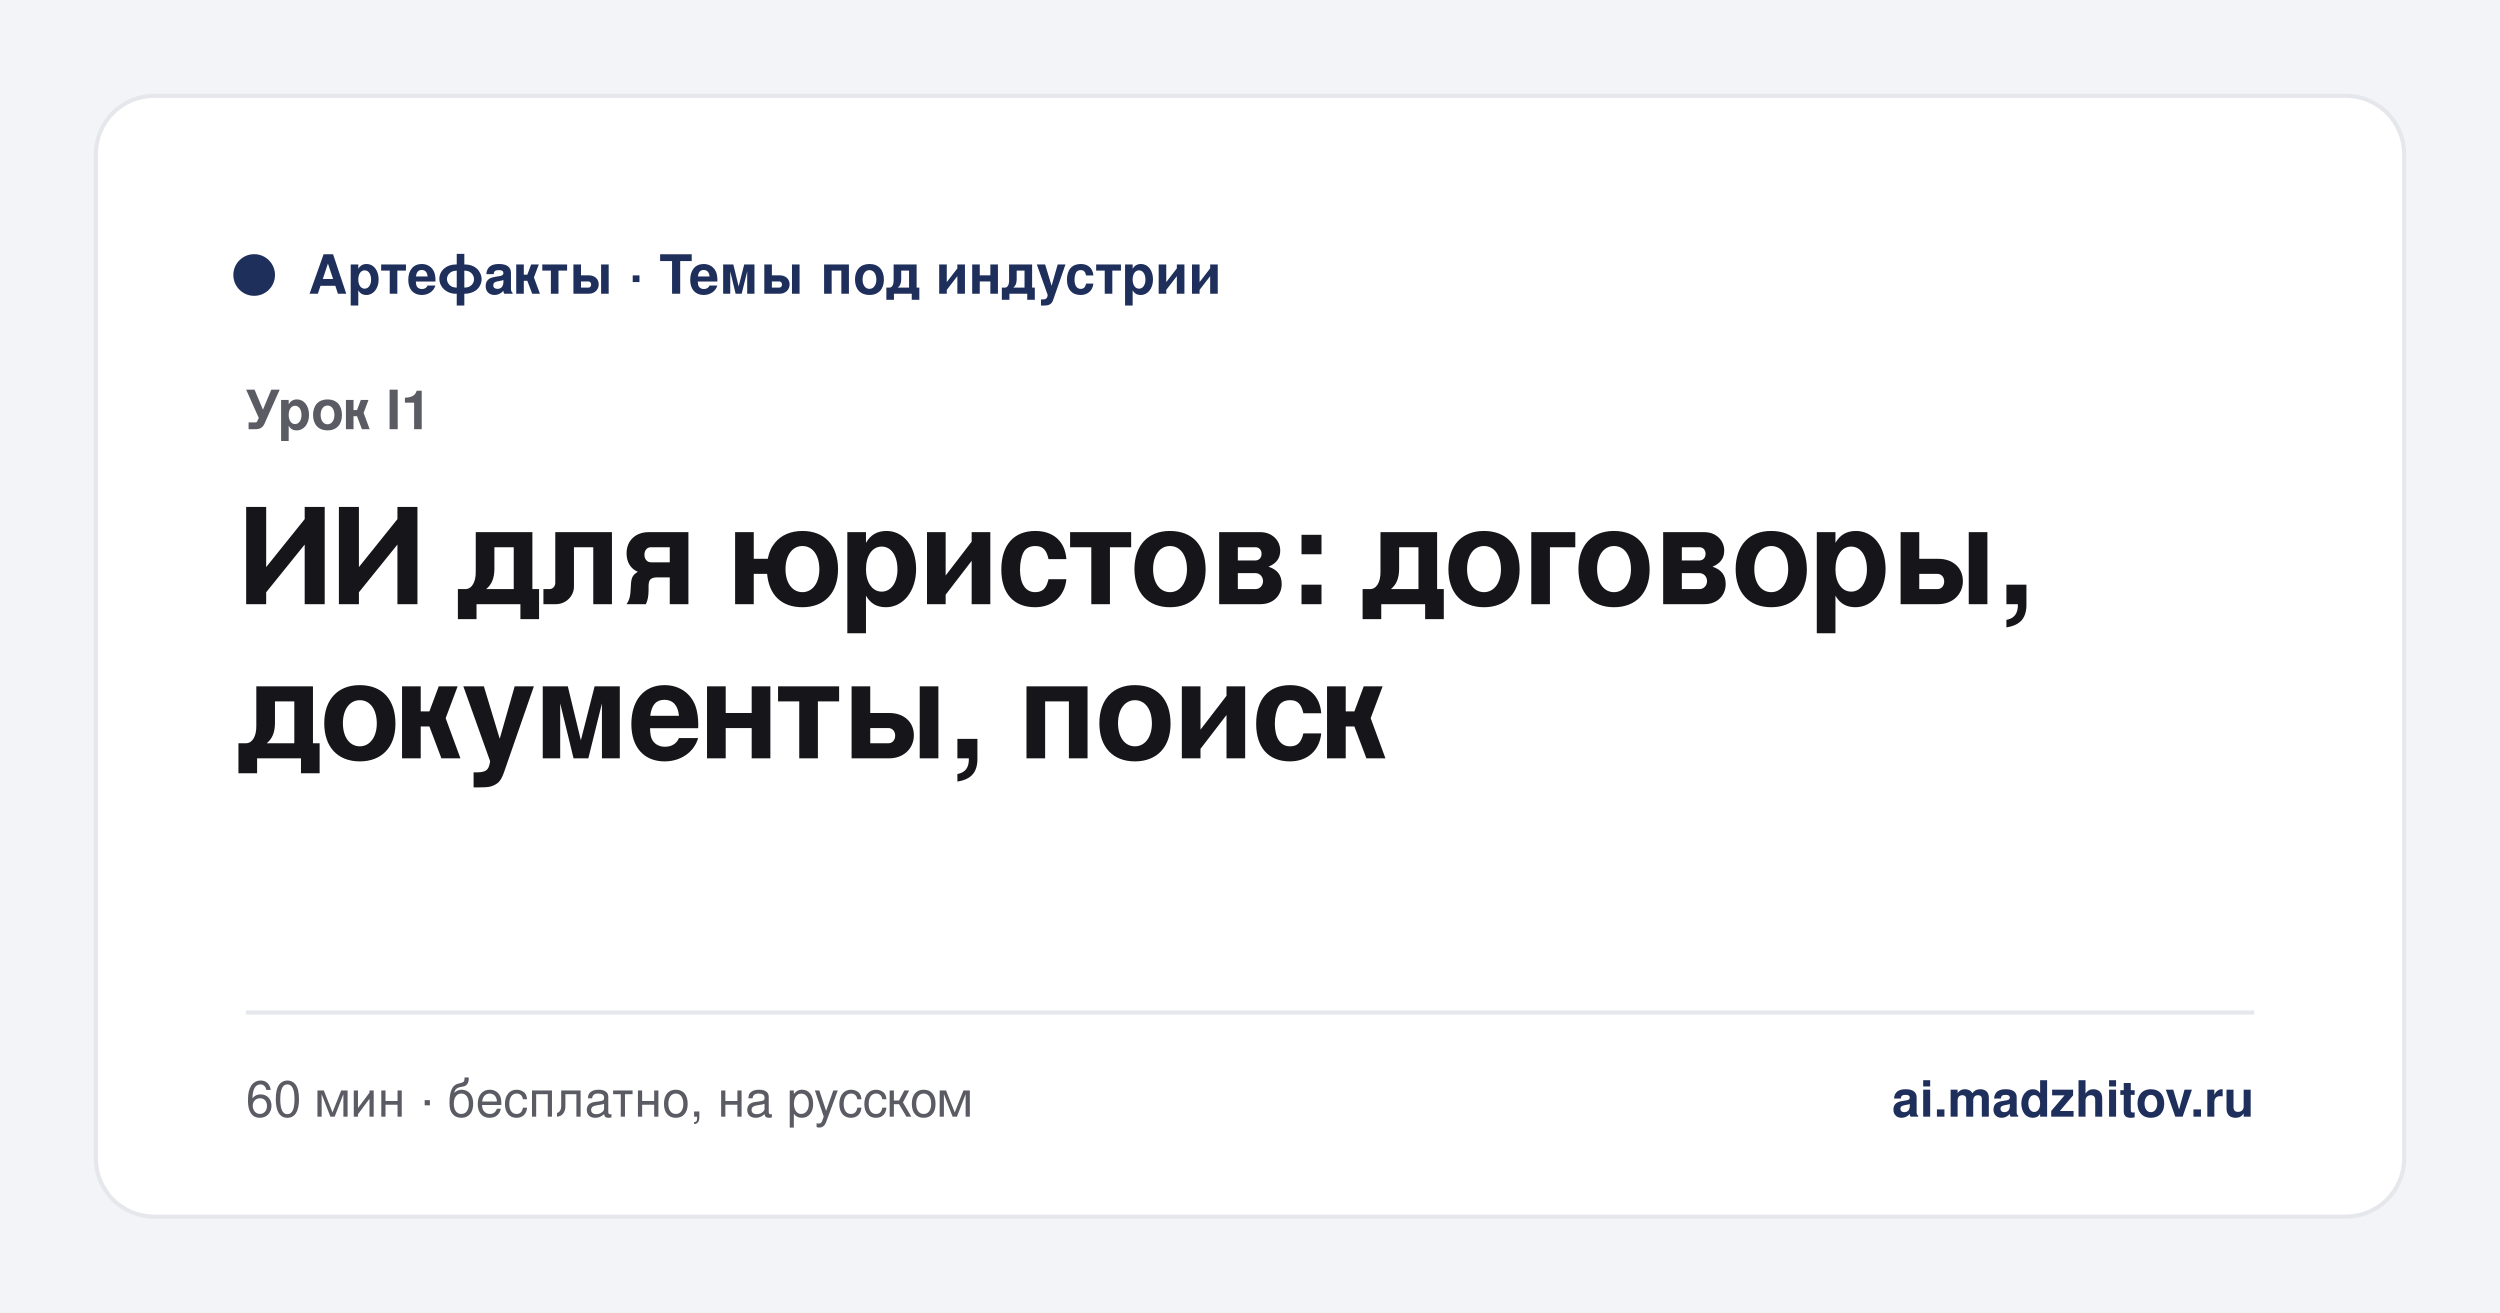
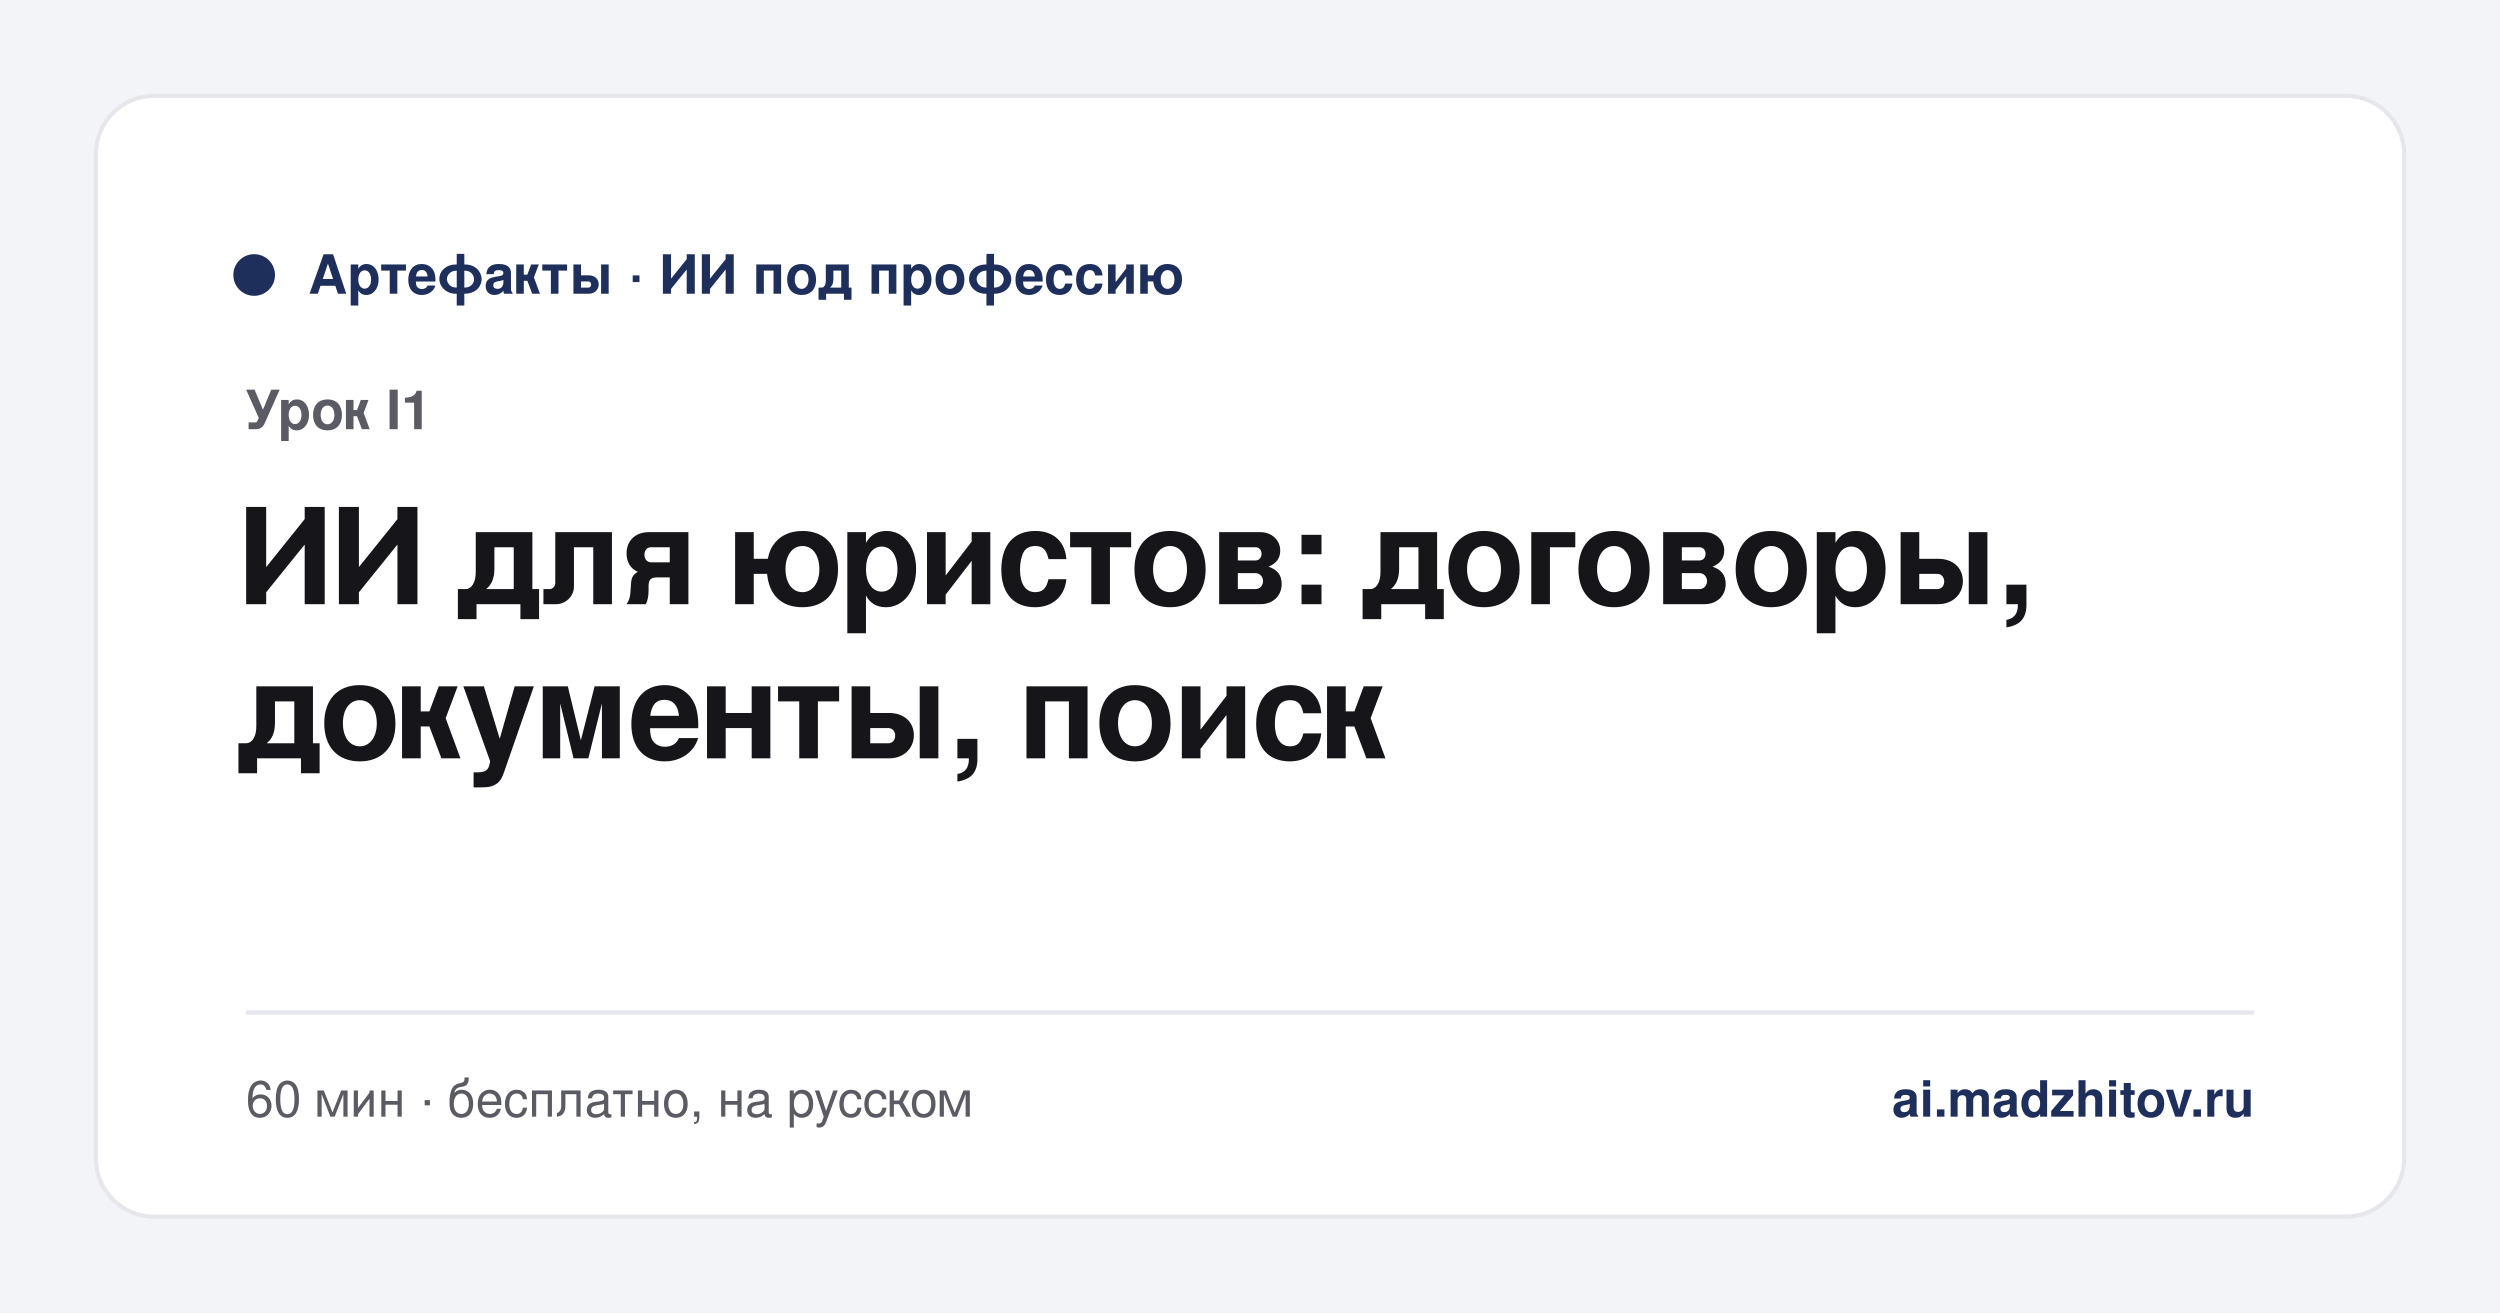
<svg xmlns="http://www.w3.org/2000/svg" width="1200" height="630" viewBox="0 0 1200 630">
  <rect width="1200" height="630" fill="#F3F4F7" />
  <rect x="46" y="46" width="1108" height="538" rx="28" fill="#FFFFFF" stroke="#E6E7EC" stroke-width="2" />
  <circle cx="122" cy="132" r="10" fill="#1F2F5C" />
-   <text x="148" y="141" fill="#1F2F5C" font-family="Helvetica Neue, Helvetica, Arial, sans-serif" font-size="26" font-weight="600">Артефакты · Темы под индустрии</text>
+   <text x="148" y="141" fill="#1F2F5C" font-family="Helvetica Neue, Helvetica, Arial, sans-serif" font-size="26" font-weight="600">Артефакты · ИИ под профессию</text>
  <text x="118" y="206" fill="#5A5B63" font-family="Helvetica Neue, Helvetica, Arial, sans-serif" font-size="26" font-weight="600">Урок I1</text>
  <text x="114" y="290" fill="#16161A" font-family="Helvetica Neue, Helvetica, Arial, sans-serif" font-weight="700" font-size="64" letter-spacing="-1.5">ИИ для юристов: договоры,</text>
  <text x="114" y="364" fill="#16161A" font-family="Helvetica Neue, Helvetica, Arial, sans-serif" font-weight="700" font-size="64" letter-spacing="-1.5">документы, поиск</text>
  <line x1="118" y1="486" x2="1082" y2="486" stroke="#E6E7EC" stroke-width="2" />
  <text x="118" y="536" fill="#5A5B63" font-family="Helvetica Neue, Helvetica, Arial, sans-serif" font-size="24">60 мин · бесплатно, на русском</text>
  <text x="1082" y="536" fill="#1F2F5C" font-family="Helvetica Neue, Helvetica, Arial, sans-serif" font-size="24" font-weight="600" text-anchor="end">ai.madzhitov.ru</text>
</svg>
